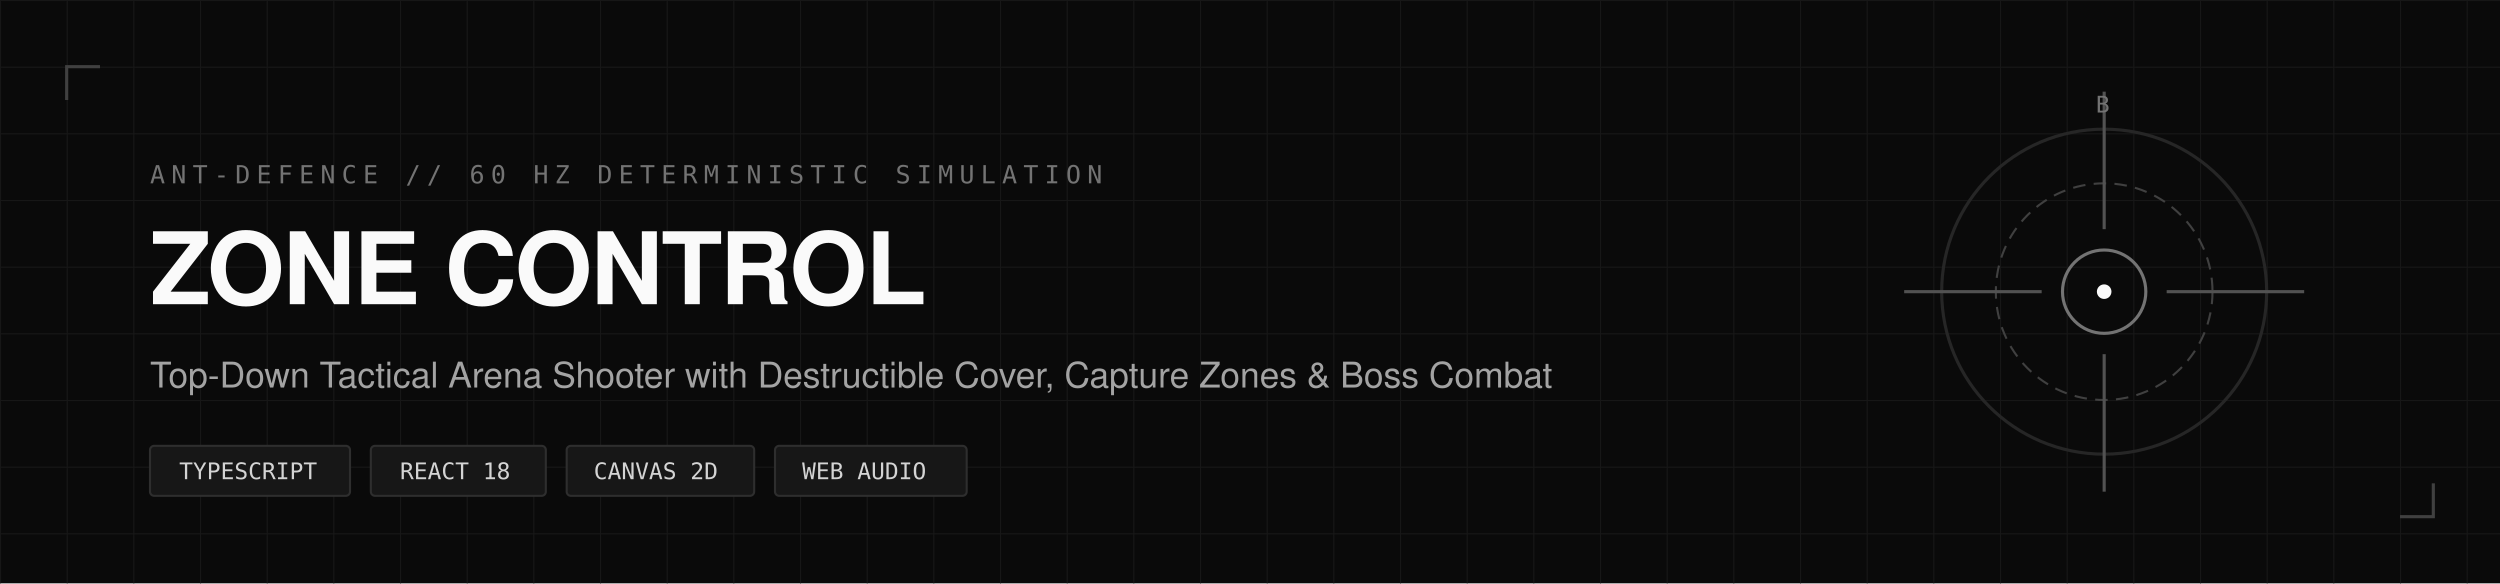
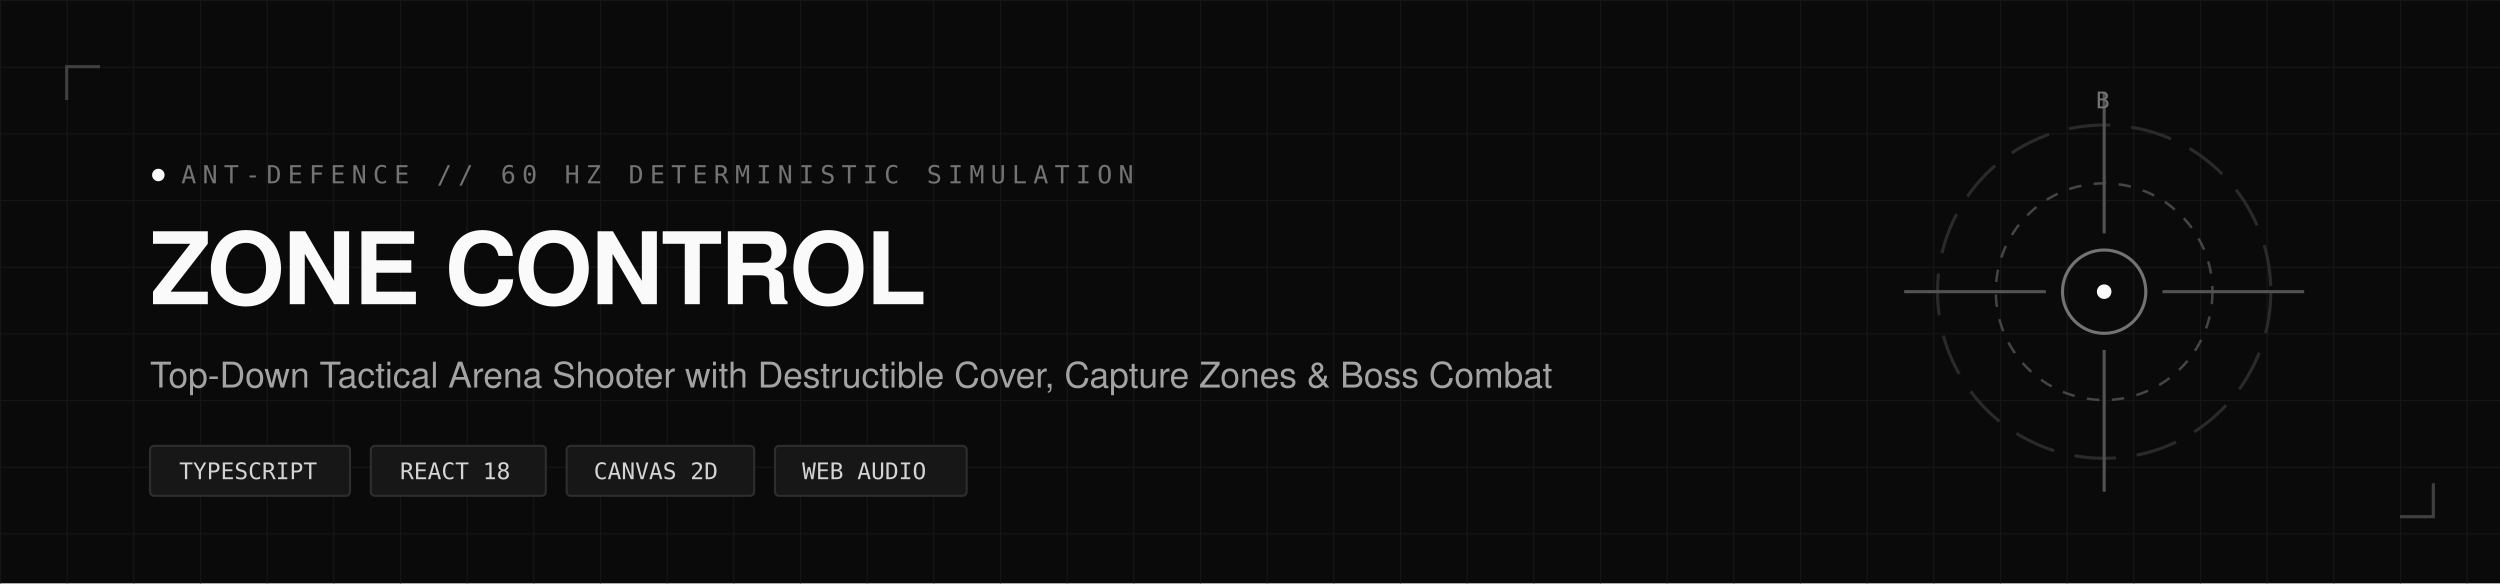
<svg xmlns="http://www.w3.org/2000/svg" viewBox="0 0 1200 280" width="1200" height="280" role="img" aria-label="Zone Control — Deterministic Top-Down Tactical Arena Shooter">
  <defs>
    <pattern id="grid-zc" width="32" height="32" patternUnits="userSpaceOnUse">
-       <path d="M 32 0 L 0 0 0 32" fill="none" stroke="#171717" stroke-width="1" />
+       <path d="M 32 0 L 0 0 0 32" fill="none" stroke="#161616" stroke-width="1" />
    </pattern>
  </defs>
  <rect width="1200" height="280" fill="#0a0a0a" />
  <rect width="1200" height="280" fill="url(#grid-zc)" />
  <g transform="translate(1010, 140)" fill="none">
-     <circle r="78" stroke="#262626" stroke-width="1.5" />
-     <circle r="52" stroke="#404040" stroke-width="1" stroke-dasharray="6 4" />
+     <g>
+       <circle r="80" stroke="#2a2a2a" stroke-width="1.5" stroke-dasharray="20 10" />
+       <animateTransform attributeName="transform" type="rotate" from="0" to="360" dur="28s" repeatCount="indefinite" />
+     </g>
+     <g>
+       <circle r="52" stroke="#454545" stroke-width="1.2" stroke-dasharray="6 6" />
+       <animateTransform attributeName="transform" type="rotate" from="360" to="0" dur="16s" repeatCount="indefinite" />
+     </g>
    <circle r="20" stroke="#737373" stroke-width="1.5" />
-     <line x1="-96" y1="0" x2="-30" y2="0" stroke="#525252" stroke-width="1.5" />
-     <line x1="30" y1="0" x2="96" y2="0" stroke="#525252" stroke-width="1.5" />
-     <line x1="0" y1="-96" x2="0" y2="-30" stroke="#525252" stroke-width="1.5" />
-     <line x1="0" y1="30" x2="0" y2="96" stroke="#525252" stroke-width="1.5" />
-     <circle cx="0" cy="0" r="3.5" fill="#fafafa" />
-     <text x="-4" y="-86" fill="#737373" font-family="ui-monospace, SFMono-Regular, Menlo, monospace" font-size="11">B</text>
+     <line x1="-96" y1="0" x2="-28" y2="0" stroke="#525252" stroke-width="1.5" />
+     <line x1="28" y1="0" x2="96" y2="0" stroke="#525252" stroke-width="1.5" />
+     <line x1="0" y1="-96" x2="0" y2="-28" stroke="#525252" stroke-width="1.5" />
+     <line x1="0" y1="28" x2="0" y2="96" stroke="#525252" stroke-width="1.5" />
+     <circle cx="0" cy="0" r="3.5" fill="#fafafa">
+       <animate attributeName="r" values="3;5;3" dur="2s" repeatCount="indefinite" />
+     </circle>
+     <text x="-4" y="-88" fill="#737373" font-family="ui-monospace, SFMono-Regular, Menlo, monospace" font-size="11">B</text>
  </g>
  <path d="M 32 48 L 32 32 L 48 32" fill="none" stroke="#404040" stroke-width="1.5" />
  <path d="M 1168 232 L 1168 248 L 1152 248" fill="none" stroke="#404040" stroke-width="1.5" />
-   <text x="72" y="88" fill="#737373" font-family="ui-monospace, SFMono-Regular, Menlo, Monaco, Consolas, monospace" font-size="12" letter-spacing="3">ANT-DEFENCE // 60 HZ DETERMINISTIC SIMULATION</text>
+   <g transform="translate(72, 80)">
+     <circle cx="4" cy="4" r="3" fill="#fafafa">
+       <animate attributeName="opacity" values="1;0.25;1" dur="1.8s" repeatCount="indefinite" />
+     </circle>
+     <text x="15" y="8" fill="#737373" font-family="ui-monospace, SFMono-Regular, Menlo, Monaco, Consolas, monospace" font-size="12" letter-spacing="3">ANT-DEFENCE // 60 HZ DETERMINISTIC SIMULATION</text>
+   </g>
  <text x="72" y="146" fill="#fafafa" font-family="-apple-system, BlinkMacSystemFont, 'Segoe UI', Helvetica, Arial, sans-serif" font-size="48" font-weight="700" letter-spacing="-0.8">ZONE CONTROL</text>
  <text x="72" y="186" fill="#a3a3a3" font-family="-apple-system, BlinkMacSystemFont, 'Segoe UI', Helvetica, Arial, sans-serif" font-size="17">Top-Down Tactical Arena Shooter with Destructible Cover, Capture Zones &amp; Boss Combat</text>
  <g transform="translate(72, 214)" font-family="ui-monospace, SFMono-Regular, Menlo, monospace" font-size="11" fill="#d4d4d4">
    <rect x="0" y="0" width="96" height="24" rx="2" fill="#171717" stroke="#2e2e2e" />
    <text x="14" y="16">TYPESCRIPT</text>
    <rect x="106" y="0" width="84" height="24" rx="2" fill="#171717" stroke="#2e2e2e" />
    <text x="120" y="16">REACT 18</text>
    <rect x="200" y="0" width="90" height="24" rx="2" fill="#171717" stroke="#2e2e2e" />
    <text x="213" y="16">CANVAS 2D</text>
    <rect x="300" y="0" width="92" height="24" rx="2" fill="#171717" stroke="#2e2e2e" />
    <text x="313" y="16">WEB AUDIO</text>
  </g>
</svg>
